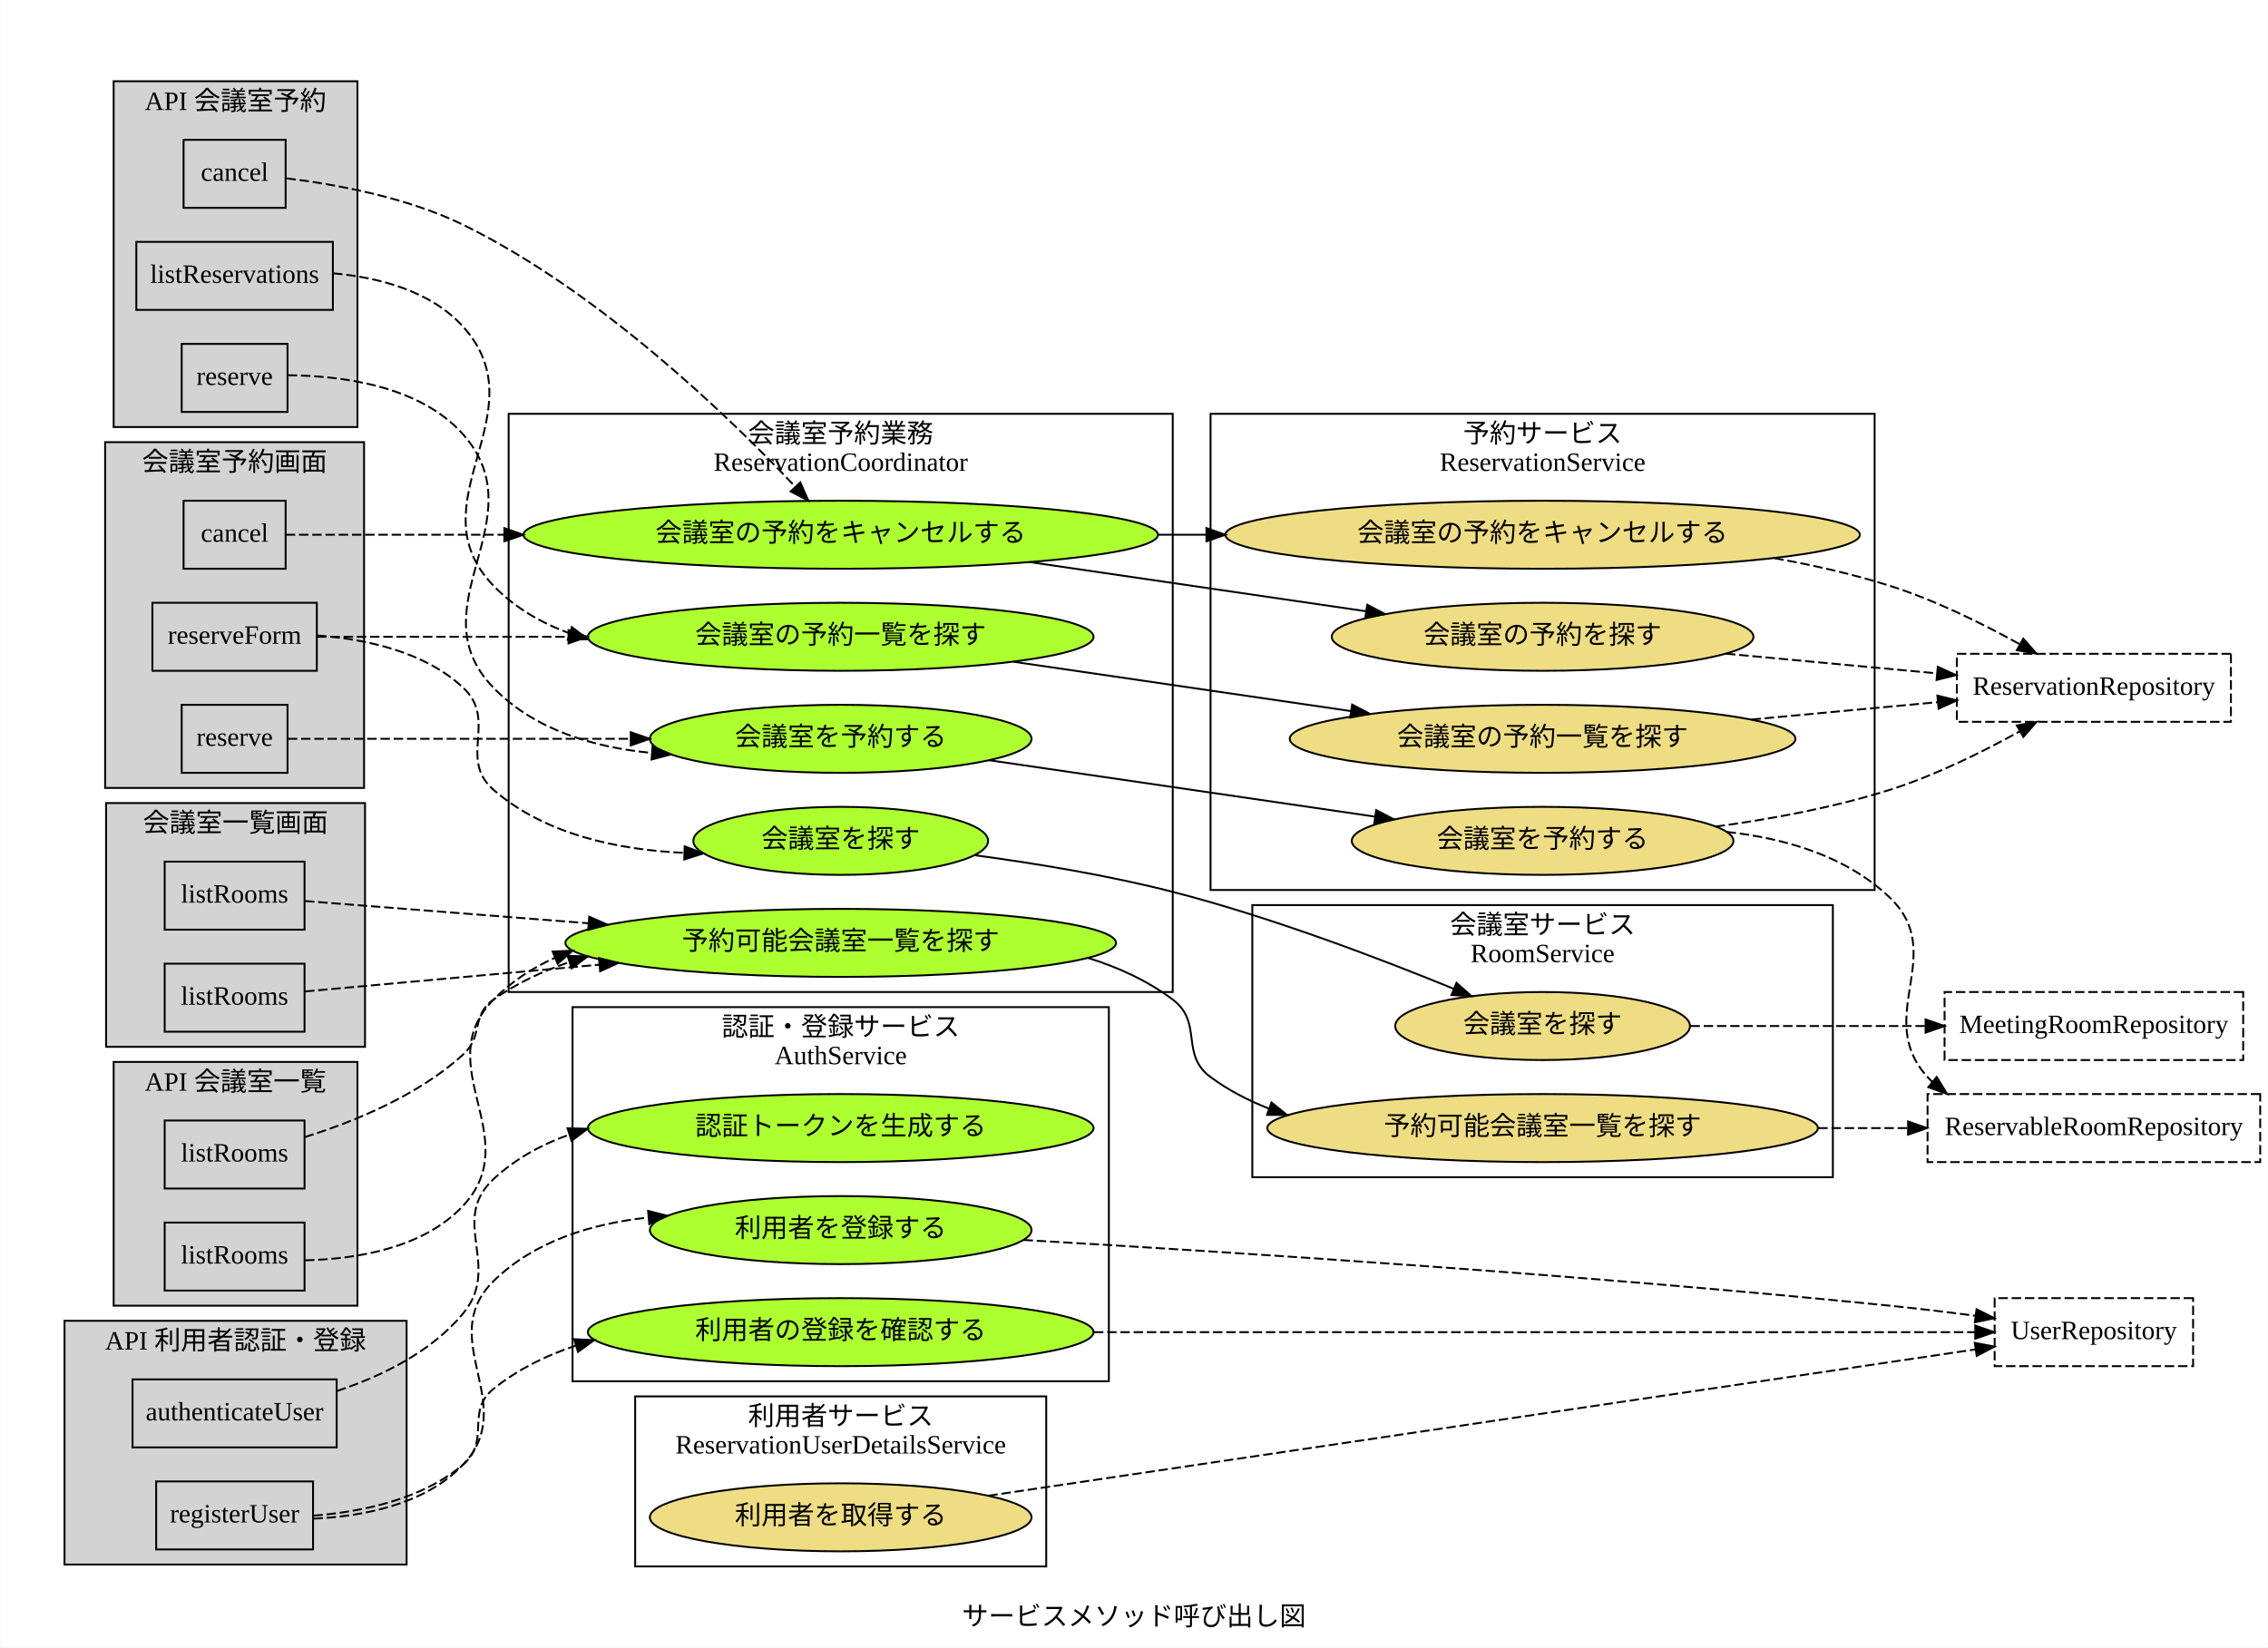
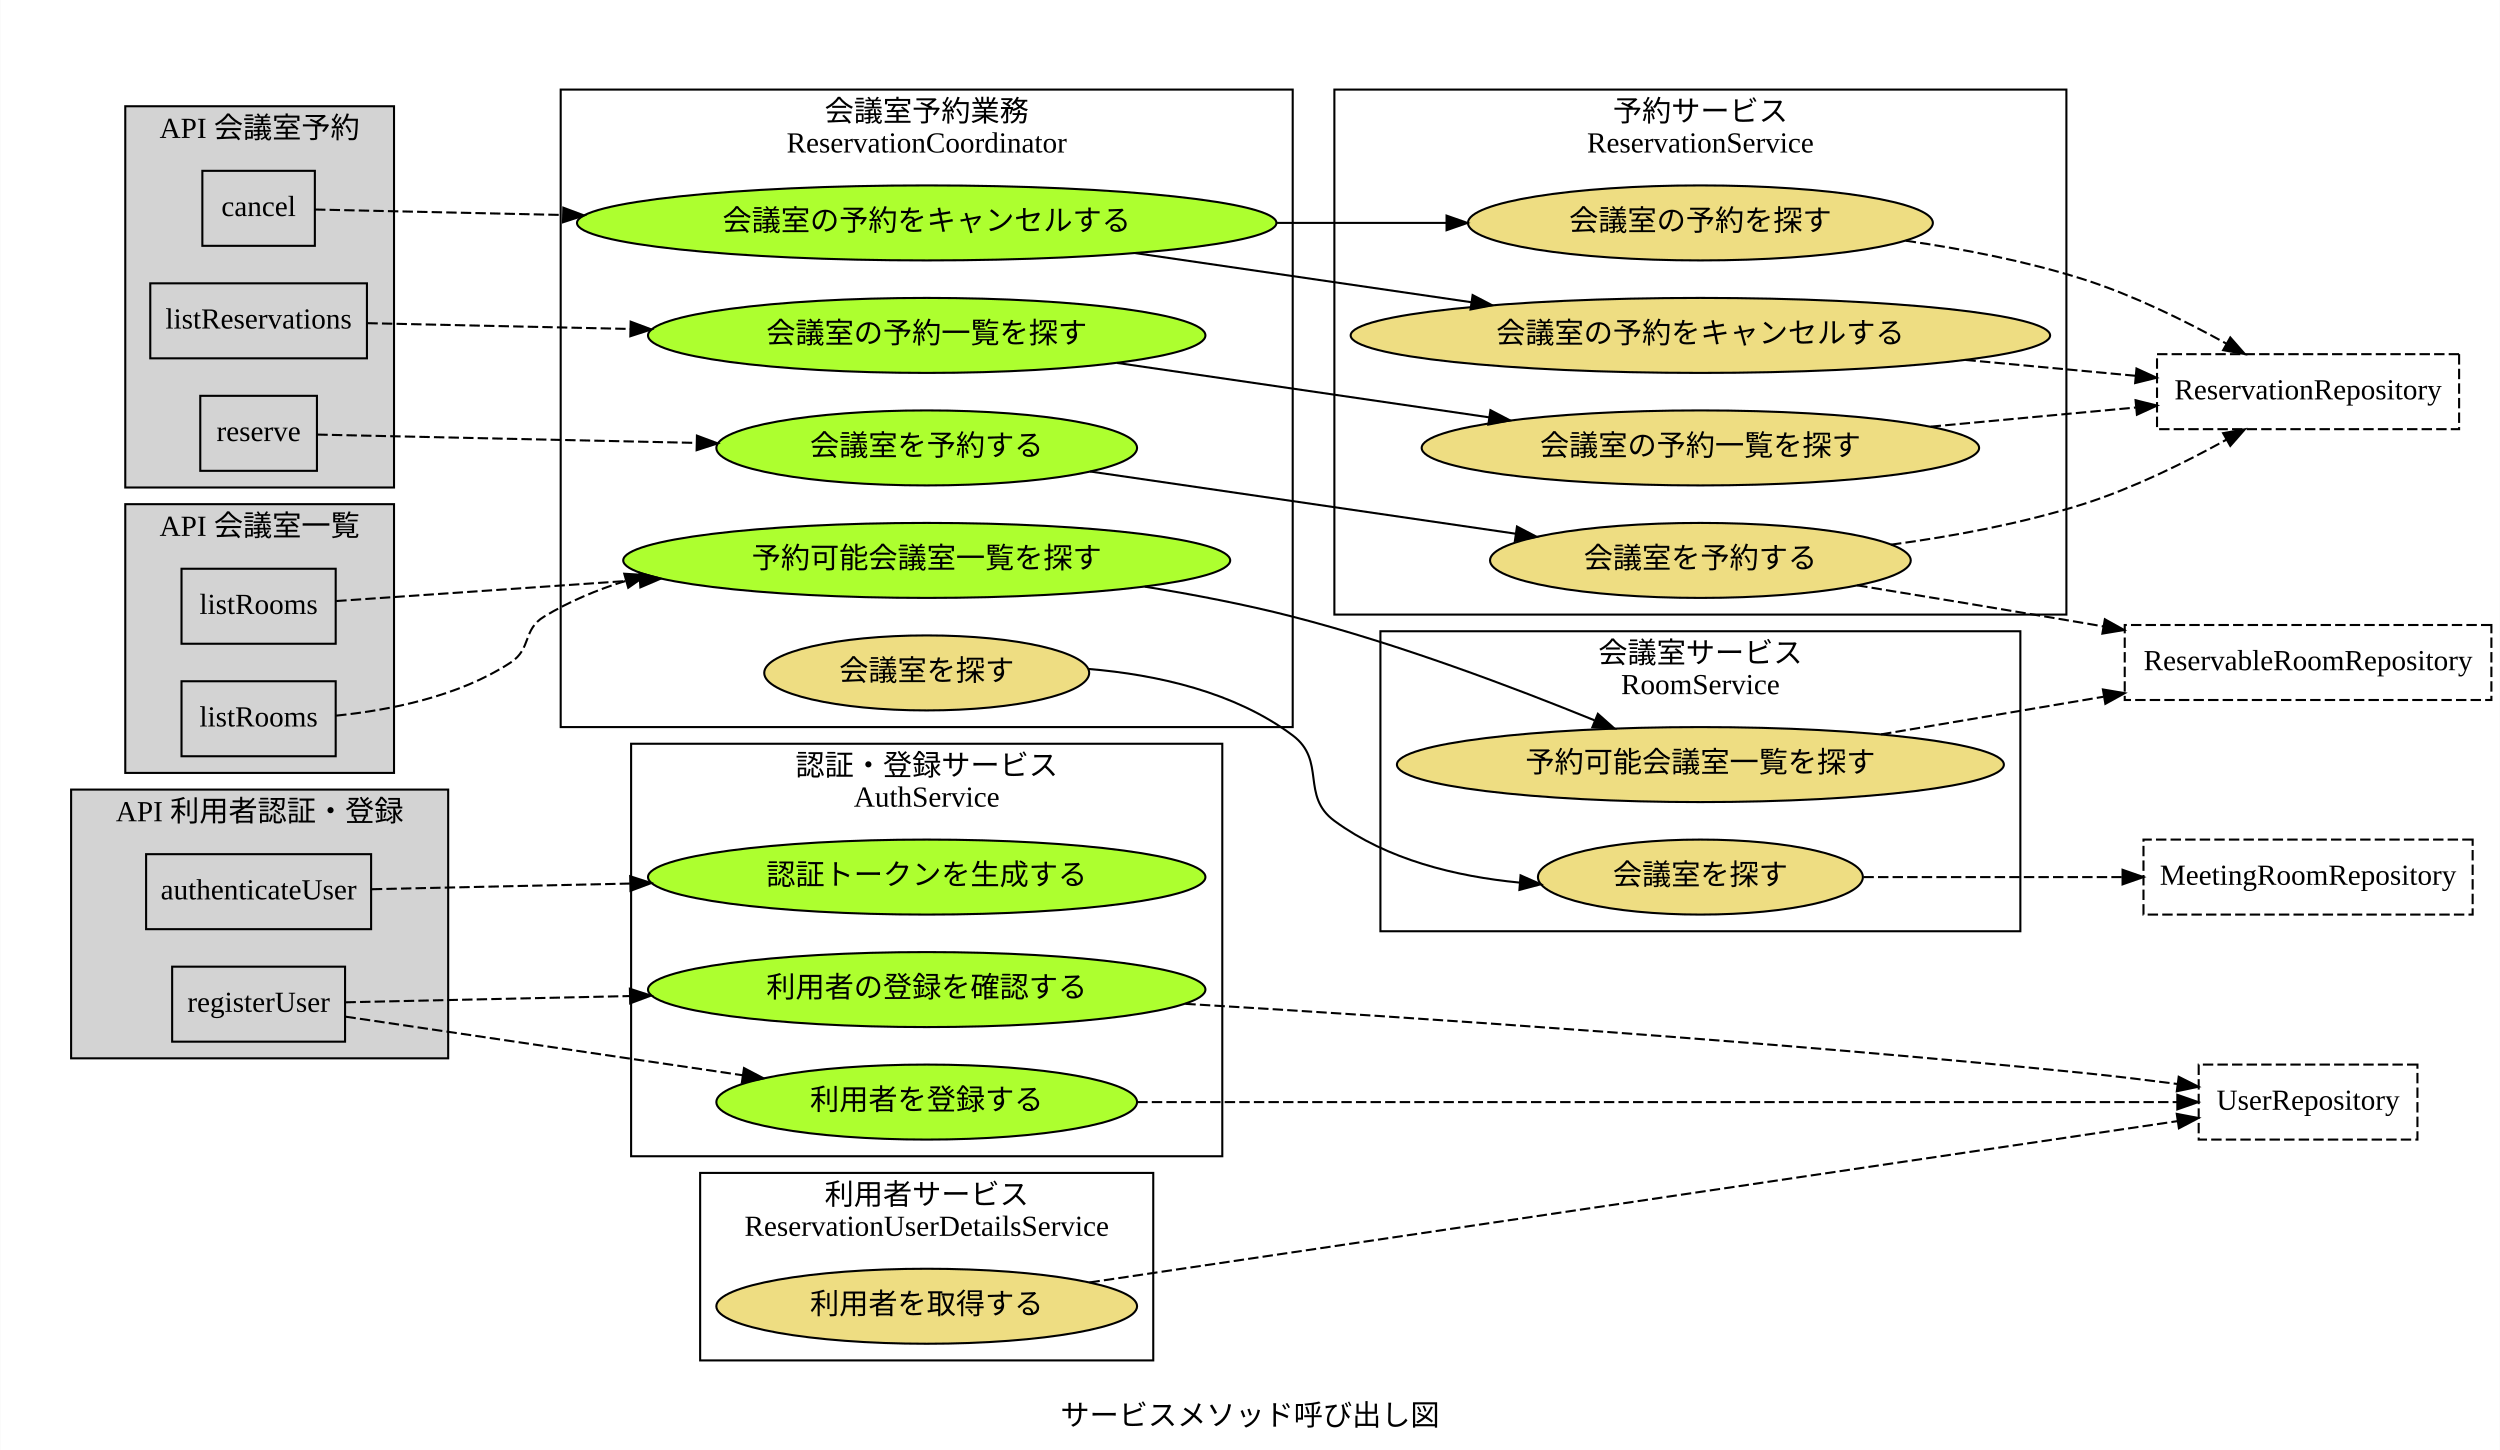
- <svg xmlns="http://www.w3.org/2000/svg" xmlns:xlink="http://www.w3.org/1999/xlink" width="1200px" height="872px" viewBox="0.00 0.00 1199.74 872.00">
-   <g id="graph0" class="graph" transform="scale(1.0 1.0) rotate(0) translate(4 868)">
-     <polygon fill="white" stroke="transparent" points="-4,4 -4,-868 1195.74,-868 1195.74,4 -4,4" />
+ <svg xmlns="http://www.w3.org/2000/svg" xmlns:xlink="http://www.w3.org/1999/xlink" width="1200px" height="696px" viewBox="0.00 0.00 1199.74 696.00">
+   <g id="graph0" class="graph" transform="scale(1.0 1.0) rotate(0) translate(4 692)">
+     <polygon fill="white" stroke="transparent" points="-4,4 -4,-692 1195.74,-692 1195.74,4 -4,4" />
    <text text-anchor="middle" x="595.87" y="-7.8" font-family="Times New Roman,serif" font-size="14.00">
            サービスメソッド呼び出し図
        </text>
    <g id="clust1" class="cluster">
            </g>
+     <g id="clust4" class="cluster">
+       <polygon fill="none" stroke="black" points="265,-343 265,-649 616.37,-649 616.37,-343 265,-343" />
+       <text text-anchor="middle" x="440.69" y="-633.8" font-family="Times New Roman,serif" font-size="14.00">
+                 会議室予約業務
+             </text>
+       <text text-anchor="middle" x="440.69" y="-618.8" font-family="Times New Roman,serif" font-size="14.00">
+                 ReservationCoordinator
+             </text>
+     </g>
    <g id="clust6" class="cluster">
      <polygon fill="none" stroke="black" points="331.94,-39 331.94,-129 549.43,-129 549.43,-39 331.94,-39" />
      <text text-anchor="middle" x="440.69" y="-113.8" font-family="Times New Roman,serif" font-size="14.00">
                利用者サービス
            </text>
      <text text-anchor="middle" x="440.69" y="-98.8" font-family="Times New Roman,serif" font-size="14.00">
                ReservationUserDetailsService
            </text>
    </g>
-     <g id="clust4" class="cluster">
-       <polygon fill="none" stroke="black" points="265,-343 265,-649 616.37,-649 616.37,-343 265,-343" />
-       <text text-anchor="middle" x="440.69" y="-633.8" font-family="Times New Roman,serif" font-size="14.00">
-                 会議室予約業務
-             </text>
-       <text text-anchor="middle" x="440.69" y="-618.8" font-family="Times New Roman,serif" font-size="14.00">
-                 ReservationCoordinator
-             </text>
-     </g>
    <g id="clust2" class="cluster">
      <polygon fill="none" stroke="black" points="298.8,-137 298.8,-335 582.57,-335 582.57,-137 298.8,-137" />
      <text text-anchor="middle" x="440.69" y="-319.8" font-family="Times New Roman,serif" font-size="14.00">
                認証・登録サービス
            </text>
      <text text-anchor="middle" x="440.69" y="-304.8" font-family="Times New Roman,serif" font-size="14.00">
                AuthService
            </text>
    </g>
    <g id="clust5" class="cluster">
      <polygon fill="none" stroke="black" points="658.47,-245 658.47,-389 965.64,-389 965.64,-245 658.47,-245" />
      <text text-anchor="middle" x="812.06" y="-373.8" font-family="Times New Roman,serif" font-size="14.00">
                会議室サービス
            </text>
      <text text-anchor="middle" x="812.06" y="-358.8" font-family="Times New Roman,serif" font-size="14.00">
                RoomService
            </text>
    </g>
    <g id="clust3" class="cluster">
      <polygon fill="none" stroke="black" points="636.37,-397 636.37,-649 987.74,-649 987.74,-397 636.37,-397" />
      <text text-anchor="middle" x="812.06" y="-633.8" font-family="Times New Roman,serif" font-size="14.00">
                予約サービス
            </text>
      <text text-anchor="middle" x="812.06" y="-618.8" font-family="Times New Roman,serif" font-size="14.00">
                ReservationService
            </text>
    </g>
    <g id="clust7" class="cluster">
            </g>
-     <g id="clust11" class="cluster">
-       <polygon fill="lightgrey" stroke="black" points="30,-40 30,-169 211,-169 211,-40 30,-40" />
-       <text text-anchor="middle" x="120.5" y="-153.8" font-family="Times New Roman,serif" font-size="14.00">API
+     <g id="clust10" class="cluster">
+       <polygon fill="lightgrey" stroke="black" points="30,-184 30,-313 211,-313 211,-184 30,-184" />
+       <text text-anchor="middle" x="120.5" y="-297.8" font-family="Times New Roman,serif" font-size="14.00">API
                利用者認証・登録
            </text>
    </g>
    <g id="clust9" class="cluster">
-       <polygon fill="lightgrey" stroke="black" points="56,-177 56,-306 185,-306 185,-177 56,-177" />
-       <text text-anchor="middle" x="120.5" y="-290.8" font-family="Times New Roman,serif" font-size="14.00">API
+       <polygon fill="lightgrey" stroke="black" points="56,-458 56,-641 185,-641 185,-458 56,-458" />
+       <text text-anchor="middle" x="120.5" y="-625.8" font-family="Times New Roman,serif" font-size="14.00">API
+                 会議室予約
+             </text>
+     </g>
+     <g id="clust8" class="cluster">
+       <polygon fill="lightgrey" stroke="black" points="56,-321 56,-450 185,-450 185,-321 56,-321" />
+       <text text-anchor="middle" x="120.5" y="-434.8" font-family="Times New Roman,serif" font-size="14.00">API
                会議室一覧
-             </text>
-     </g>
-     <g id="clust10" class="cluster">
-       <polygon fill="lightgrey" stroke="black" points="56,-642 56,-825 185,-825 185,-642 56,-642" />
-       <text text-anchor="middle" x="120.5" y="-809.8" font-family="Times New Roman,serif" font-size="14.00">API
-                 会議室予約
-             </text>
-     </g>
-     <g id="clust8" class="cluster">
-       <polygon fill="lightgrey" stroke="black" points="51.5,-451 51.5,-634 188.5,-634 188.5,-451 51.5,-451" />
-       <text text-anchor="middle" x="120" y="-618.8" font-family="Times New Roman,serif" font-size="14.00">
-                 会議室予約画面
-             </text>
-     </g>
-     <g id="clust12" class="cluster">
-       <polygon fill="lightgrey" stroke="black" points="52,-314 52,-443 189,-443 189,-314 52,-314" />
-       <text text-anchor="middle" x="120.5" y="-427.8" font-family="Times New Roman,serif" font-size="14.00">
-                 会議室一覧画面
            </text>
    </g>
    <g id="node1" class="node">
      <g id="a_node1">
        <a xlink:href="https://github.com/system-sekkei/library/tree/master/src/main/java/mrs/application/coordinator/reservation/ReservationCoordinator.java" xlink:title="ReservationCoordinator.cancelReservedMeetingRoom(ReservationId)">
          <ellipse fill="greenyellow" stroke="black" cx="440.69" cy="-585" rx="167.87" ry="18" />
          <text text-anchor="middle" x="440.69" y="-581.3" font-family="Times New Roman,serif" font-size="14.00">会議室の予約をキャンセルする
                    </text>
        </a>
      </g>
    </g>
    <g id="node2" class="node">
      <g id="a_node2">
        <a xlink:href="https://github.com/system-sekkei/library/tree/master/src/main/java/mrs/application/service/reservation/ReservationService.java" xlink:title="ReservationService.cancel(Reservation)">
-           <ellipse fill="#eedd82" stroke="black" cx="812.06" cy="-585" rx="167.87" ry="18" />
-           <text text-anchor="middle" x="812.06" y="-581.3" font-family="Times New Roman,serif" font-size="14.00">会議室の予約をキャンセルする
+           <ellipse fill="#eedd82" stroke="black" cx="812.06" cy="-531" rx="167.87" ry="18" />
+           <text text-anchor="middle" x="812.06" y="-527.3" font-family="Times New Roman,serif" font-size="14.00">会議室の予約をキャンセルする
                    </text>
        </a>
      </g>
    </g>
    <g id="edge1" class="edge">
-       <path fill="none" stroke="black" d="M608.54,-585C617.06,-585 625.63,-585 634.18,-585" />
-       <polygon fill="black" stroke="black" points="634.2,-588.5 644.2,-585 634.2,-581.5 634.2,-588.5" />
+       <path fill="none" stroke="black" d="M540.67,-570.53C590.45,-563.25 650.91,-554.41 702.03,-546.94" />
+       <polygon fill="black" stroke="black" points="702.73,-550.37 712.12,-545.46 701.72,-543.45 702.73,-550.37" />
    </g>
    <g id="node3" class="node">
      <g id="a_node3">
        <a xlink:href="https://github.com/system-sekkei/library/tree/master/src/main/java/mrs/application/service/reservation/ReservationService.java" xlink:title="ReservationService.findOne(ReservationId)">
-           <ellipse fill="#eedd82" stroke="black" cx="812.06" cy="-531" rx="111.58" ry="18" />
-           <text text-anchor="middle" x="812.06" y="-527.3" font-family="Times New Roman,serif" font-size="14.00">会議室の予約を探す
+           <ellipse fill="#eedd82" stroke="black" cx="812.06" cy="-585" rx="111.58" ry="18" />
+           <text text-anchor="middle" x="812.06" y="-581.3" font-family="Times New Roman,serif" font-size="14.00">会議室の予約を探す
                    </text>
        </a>
      </g>
    </g>
    <g id="edge2" class="edge">
-       <path fill="none" stroke="black" d="M540.67,-570.53C595.99,-562.44 664.5,-552.43 718.71,-544.5" />
-       <polygon fill="black" stroke="black" points="719.27,-547.96 728.66,-543.05 718.26,-541.03 719.27,-547.96" />
-     </g>
-     <g id="node30" class="node">
+       <path fill="none" stroke="black" d="M608.54,-585C635.97,-585 663.92,-585 689.96,-585" />
+       <polygon fill="black" stroke="black" points="690.22,-588.5 700.22,-585 690.22,-581.5 690.22,-588.5" />
+     </g>
+     <g id="node25" class="node">
      <polygon fill="none" stroke="black" stroke-dasharray="5,2" points="1176.24,-522 1031.24,-522 1031.24,-486 1176.24,-486 1176.24,-522" />
      <text text-anchor="middle" x="1103.74" y="-500.3" font-family="Times New Roman,serif" font-size="14.00">
                ReservationRepository
            </text>
    </g>
-     <g id="edge23" class="edge">
-       <path fill="none" stroke="black" stroke-dasharray="5,2" d="M934.68,-572.6C955.32,-568.92 976.33,-564.15 995.74,-558 1019.65,-550.42 1044.77,-538 1064.65,-526.99" />
+     <g id="edge17" class="edge">
+       <path fill="none" stroke="black" stroke-dasharray="5,2" d="M939.27,-519.24C966.88,-516.66 995.4,-514 1020.74,-511.64" />
+       <polygon fill="black" stroke="black" points="1021.39,-515.1 1031.02,-510.68 1020.74,-508.13 1021.39,-515.1" />
+     </g>
+     <g id="edge18" class="edge">
+       <path fill="none" stroke="black" stroke-dasharray="5,2" d="M910.6,-576.46C938.51,-572.45 968.69,-566.58 995.74,-558 1019.65,-550.42 1044.77,-538 1064.65,-526.99" />
      <polygon fill="black" stroke="black" points="1066.41,-530.02 1073.4,-522.05 1062.97,-523.92 1066.41,-530.02" />
-     </g>
-     <g id="edge24" class="edge">
-       <path fill="none" stroke="black" stroke-dasharray="5,2" d="M909.11,-522.05C945.24,-518.68 985.95,-514.89 1020.69,-511.65" />
-       <polygon fill="black" stroke="black" points="1021.16,-515.12 1030.79,-510.71 1020.51,-508.15 1021.16,-515.12" />
    </g>
    <g id="node4" class="node">
      <g id="a_node4">
        <a xlink:href="https://github.com/system-sekkei/library/tree/master/src/main/java/mrs/application/coordinator/reservation/ReservationCoordinator.java" xlink:title="ReservationCoordinator.searchReservations(ReservableRoomId)">
          <ellipse fill="greenyellow" stroke="black" cx="440.69" cy="-531" rx="133.78" ry="18" />
          <text text-anchor="middle" x="440.69" y="-527.3" font-family="Times New Roman,serif" font-size="14.00">会議室の予約一覧を探す
                    </text>
        </a>
      </g>
    </g>
    <g id="node5" class="node">
      <g id="a_node5">
        <a xlink:href="https://github.com/system-sekkei/library/tree/master/src/main/java/mrs/application/service/reservation/ReservationService.java" xlink:title="ReservationService.findReservations(ReservableRoomId)">
          <ellipse fill="#eedd82" stroke="black" cx="812.06" cy="-477" rx="133.78" ry="18" />
          <text text-anchor="middle" x="812.06" y="-473.3" font-family="Times New Roman,serif" font-size="14.00">会議室の予約一覧を探す
                    </text>
        </a>
      </g>
    </g>
    <g id="edge3" class="edge">
      <path fill="none" stroke="black" d="M532.04,-517.79C586.14,-509.88 655,-499.81 710.77,-491.66" />
      <polygon fill="black" stroke="black" points="711.28,-495.12 720.67,-490.21 710.27,-488.2 711.28,-495.12" />
    </g>
-     <g id="edge25" class="edge">
+     <g id="edge19" class="edge">
      <path fill="none" stroke="black" stroke-dasharray="5,2" d="M922.57,-487.21C955.25,-490.25 990.48,-493.54 1021.05,-496.39" />
      <polygon fill="black" stroke="black" points="1020.94,-499.89 1031.22,-497.33 1021.59,-492.92 1020.94,-499.89" />
    </g>
    <g id="node6" class="node">
      <g id="a_node6">
        <a xlink:href="https://github.com/system-sekkei/library/tree/master/src/main/java/mrs/application/coordinator/reservation/ReservationCoordinator.java" xlink:title="ReservationCoordinator.reserveMeetingRoom(ReservedTime, ReservableRoom, ReservationUserDetails)">
          <ellipse fill="greenyellow" stroke="black" cx="440.69" cy="-477" rx="100.98" ry="18" />
          <text text-anchor="middle" x="440.69" y="-473.3" font-family="Times New Roman,serif" font-size="14.00">会議室を予約する
                    </text>
        </a>
      </g>
    </g>
    <g id="node7" class="node">
      <g id="a_node7">
        <a xlink:href="https://github.com/system-sekkei/library/tree/master/src/main/java/mrs/application/service/reservation/ReservationService.java" xlink:title="ReservationService.reserve(Reservation)">
          <ellipse fill="#eedd82" stroke="black" cx="812.06" cy="-423" rx="100.98" ry="18" />
          <text text-anchor="middle" x="812.06" y="-419.3" font-family="Times New Roman,serif" font-size="14.00">会議室を予約する
                    </text>
        </a>
      </g>
    </g>
    <g id="edge4" class="edge">
      <path fill="none" stroke="black" d="M519.12,-465.68C578.73,-456.96 661.17,-444.91 723.24,-435.84" />
      <polygon fill="black" stroke="black" points="724.02,-439.26 733.41,-434.35 723.01,-432.34 724.02,-439.26" />
    </g>
-     <g id="edge27" class="edge">
+     <g id="edge21" class="edge">
      <path fill="none" stroke="black" stroke-dasharray="5,2" d="M903.56,-430.56C933.38,-434.57 966.4,-440.7 995.74,-450 1019.65,-457.58 1044.77,-470 1064.65,-481.01" />
      <polygon fill="black" stroke="black" points="1062.97,-484.08 1073.4,-485.95 1066.41,-477.98 1062.97,-484.08" />
    </g>
-     <g id="node31" class="node">
-       <polygon fill="none" stroke="black" stroke-dasharray="5,2" points="1191.74,-289 1015.74,-289 1015.74,-253 1191.74,-253 1191.74,-289" />
-       <text text-anchor="middle" x="1103.74" y="-267.3" font-family="Times New Roman,serif" font-size="14.00">
+     <g id="node26" class="node">
+       <polygon fill="none" stroke="black" stroke-dasharray="5,2" points="1191.74,-392 1015.74,-392 1015.74,-356 1191.74,-356 1191.74,-392" />
+       <text text-anchor="middle" x="1103.74" y="-370.3" font-family="Times New Roman,serif" font-size="14.00">
                ReservableRoomRepository
            </text>
    </g>
-     <g id="edge26" class="edge">
-       <path fill="none" stroke="black" stroke-dasharray="5,2" d="M909.43,-427.75C940.54,-424.36 972.86,-414.88 995.74,-393 1026.93,-363.18 986.69,-329.9 1015.74,-298 1016.51,-297.15 1017.31,-296.33 1018.13,-295.54" />
-       <polygon fill="black" stroke="black" points="1020.57,-298.06 1026.12,-289.04 1016.15,-292.63 1020.57,-298.06" />
+     <g id="edge20" class="edge">
+       <path fill="none" stroke="black" stroke-dasharray="5,2" d="M887.31,-411.03C920.5,-405.62 960.1,-399.09 995.74,-393 998.95,-392.45 1002.21,-391.89 1005.5,-391.32" />
+       <polygon fill="black" stroke="black" points="1006.2,-394.75 1015.46,-389.6 1005.01,-387.86 1006.2,-394.75" />
    </g>
    <g id="node8" class="node">
      <g id="a_node8">
        <a xlink:href="https://github.com/system-sekkei/library/tree/master/src/main/java/mrs/application/coordinator/reservation/ReservationCoordinator.java" xlink:title="ReservationCoordinator.searchMeetingRoom(RoomId)">
-           <ellipse fill="greenyellow" stroke="black" cx="440.69" cy="-423" rx="77.99" ry="18" />
-           <text text-anchor="middle" x="440.69" y="-419.3" font-family="Times New Roman,serif" font-size="14.00">会議室を探す
+           <ellipse fill="#eedd82" stroke="black" cx="440.69" cy="-369" rx="77.99" ry="18" />
+           <text text-anchor="middle" x="440.69" y="-365.3" font-family="Times New Roman,serif" font-size="14.00">会議室を探す
                    </text>
        </a>
      </g>
    </g>
    <g id="node9" class="node">
      <g id="a_node9">
        <a xlink:href="https://github.com/system-sekkei/library/tree/master/src/main/java/mrs/application/service/room/RoomService.java" xlink:title="RoomService.findMeetingRoom(RoomId)">
-           <ellipse fill="#eedd82" stroke="black" cx="812.06" cy="-325" rx="77.99" ry="18" />
-           <text text-anchor="middle" x="812.06" y="-321.3" font-family="Times New Roman,serif" font-size="14.00">会議室を探す
+           <ellipse fill="#eedd82" stroke="black" cx="812.06" cy="-271" rx="77.99" ry="18" />
+           <text text-anchor="middle" x="812.06" y="-267.3" font-family="Times New Roman,serif" font-size="14.00">会議室を探す
                    </text>
        </a>
      </g>
    </g>
    <g id="edge5" class="edge">
-       <path fill="none" stroke="black" d="M511.6,-415.39C543.8,-411.07 582.34,-404.75 616.37,-396 668.41,-382.63 725.99,-360.69 764.93,-344.74" />
-       <polygon fill="black" stroke="black" points="766.51,-347.87 774.42,-340.82 763.84,-341.4 766.51,-347.87" />
-     </g>
-     <g id="node29" class="node">
-       <polygon fill="none" stroke="black" stroke-dasharray="5,2" points="1182.74,-343 1024.74,-343 1024.74,-307 1182.74,-307 1182.74,-343" />
-       <text text-anchor="middle" x="1103.74" y="-321.3" font-family="Times New Roman,serif" font-size="14.00">
+       <path fill="none" stroke="black" d="M518.27,-370.91C551.26,-368.15 588.55,-359.86 616.37,-339 632.59,-326.83 620.05,-310.03 636.37,-298 661.67,-279.35 694.69,-271.3 725.2,-268.36" />
+       <polygon fill="black" stroke="black" points="725.74,-271.83 735.43,-267.55 725.19,-264.85 725.74,-271.83" />
+     </g>
+     <g id="node24" class="node">
+       <polygon fill="none" stroke="black" stroke-dasharray="5,2" points="1182.74,-289 1024.74,-289 1024.74,-253 1182.74,-253 1182.74,-289" />
+       <text text-anchor="middle" x="1103.74" y="-267.3" font-family="Times New Roman,serif" font-size="14.00">
                MeetingRoomRepository
            </text>
    </g>
-     <g id="edge28" class="edge">
-       <path fill="none" stroke="black" stroke-dasharray="5,2" d="M890.31,-325C928.54,-325 974.88,-325 1014.51,-325" />
-       <polygon fill="black" stroke="black" points="1014.7,-328.5 1024.7,-325 1014.7,-321.5 1014.7,-328.5" />
+     <g id="edge22" class="edge">
+       <path fill="none" stroke="black" stroke-dasharray="5,2" d="M890.31,-271C928.54,-271 974.88,-271 1014.51,-271" />
+       <polygon fill="black" stroke="black" points="1014.7,-274.5 1024.7,-271 1014.7,-267.5 1014.7,-274.5" />
    </g>
    <g id="node10" class="node">
      <g id="a_node10">
        <a xlink:href="https://github.com/system-sekkei/library/tree/master/src/main/java/mrs/application/coordinator/reservation/ReservationCoordinator.java" xlink:title="ReservationCoordinator.searchReservableRooms(ReservedDate)">
-           <ellipse fill="greenyellow" stroke="black" cx="440.69" cy="-369" rx="145.67" ry="18" />
-           <text text-anchor="middle" x="440.69" y="-365.3" font-family="Times New Roman,serif" font-size="14.00">予約可能会議室一覧を探す
+           <ellipse fill="greenyellow" stroke="black" cx="440.69" cy="-423" rx="145.67" ry="18" />
+           <text text-anchor="middle" x="440.69" y="-419.3" font-family="Times New Roman,serif" font-size="14.00">予約可能会議室一覧を探す
                    </text>
        </a>
      </g>
    </g>
    <g id="node11" class="node">
      <g id="a_node11">
        <a xlink:href="https://github.com/system-sekkei/library/tree/master/src/main/java/mrs/application/service/room/RoomService.java" xlink:title="RoomService.findReservableRooms(ReservedDate)">
-           <ellipse fill="#eedd82" stroke="black" cx="812.06" cy="-271" rx="145.67" ry="18" />
-           <text text-anchor="middle" x="812.06" y="-267.3" font-family="Times New Roman,serif" font-size="14.00">予約可能会議室一覧を探す
+           <ellipse fill="#eedd82" stroke="black" cx="812.06" cy="-325" rx="145.67" ry="18" />
+           <text text-anchor="middle" x="812.06" y="-321.3" font-family="Times New Roman,serif" font-size="14.00">予約可能会議室一覧を探す
                    </text>
        </a>
      </g>
    </g>
    <g id="edge6" class="edge">
-       <path fill="none" stroke="black" d="M571.5,-361.06C587.62,-356.07 603.08,-348.97 616.37,-339 632.59,-326.83 620.05,-310.03 636.37,-298 645.73,-291.1 656.15,-285.65 667.11,-281.38" />
-       <polygon fill="black" stroke="black" points="668.61,-284.56 676.86,-277.91 666.27,-277.96 668.61,-284.56" />
-     </g>
-     <g id="edge29" class="edge">
-       <path fill="none" stroke="black" stroke-dasharray="5,2" d="M957.9,-271C973.87,-271 989.85,-271 1005.04,-271" />
-       <polygon fill="black" stroke="black" points="1005.43,-274.5 1015.43,-271 1005.43,-267.5 1005.43,-274.5" />
+       <path fill="none" stroke="black" d="M545.36,-410.41C568.89,-406.6 593.63,-401.84 616.37,-396 666.8,-383.04 722.44,-362.04 761.27,-346.23" />
+       <polygon fill="black" stroke="black" points="762.85,-349.37 770.77,-342.33 760.19,-342.89 762.85,-349.37" />
+     </g>
+     <g id="edge23" class="edge">
+       <path fill="none" stroke="black" stroke-dasharray="5,2" d="M898.79,-339.5C932.35,-345.18 971.02,-351.72 1005.6,-357.57" />
+       <polygon fill="black" stroke="black" points="1005.27,-361.06 1015.72,-359.28 1006.44,-354.16 1005.27,-361.06" />
    </g>
    <g id="node12" class="node">
      <g id="a_node12">
        <a xlink:href="https://github.com/system-sekkei/library/tree/master/src/main/java/mrs/application/service/auth/AuthService.java" xlink:title="AuthService.createJwtResponse(Authentication)">
          <ellipse fill="greenyellow" stroke="black" cx="440.69" cy="-271" rx="133.78" ry="18" />
          <text text-anchor="middle" x="440.69" y="-267.3" font-family="Times New Roman,serif" font-size="14.00">認証トークンを生成する
                    </text>
        </a>
      </g>
    </g>
    <g id="node13" class="node">
      <g id="a_node13">
        <a xlink:href="https://github.com/system-sekkei/library/tree/master/src/main/java/mrs/application/service/auth/AuthService.java" xlink:title="AuthService.createUser(UserId, Password, Name, String)">
-           <ellipse fill="greenyellow" stroke="black" cx="440.69" cy="-217" rx="100.98" ry="18" />
-           <text text-anchor="middle" x="440.69" y="-213.3" font-family="Times New Roman,serif" font-size="14.00">利用者を登録する
-                     </text>
-         </a>
-       </g>
-     </g>
-     <g id="node28" class="node">
+           <ellipse fill="greenyellow" stroke="black" cx="440.69" cy="-163" rx="100.98" ry="18" />
+           <text text-anchor="middle" x="440.69" y="-159.3" font-family="Times New Roman,serif" font-size="14.00">利用者を登録する
+                     </text>
+         </a>
+       </g>
+     </g>
+     <g id="node23" class="node">
      <polygon fill="none" stroke="black" stroke-dasharray="5,2" points="1156.24,-181 1051.24,-181 1051.24,-145 1156.24,-145 1156.24,-181" />
      <text text-anchor="middle" x="1103.74" y="-159.3" font-family="Times New Roman,serif" font-size="14.00">
                UserRepository
            </text>
    </g>
-     <g id="edge21" class="edge">
-       <path fill="none" stroke="black" stroke-dasharray="5,2" d="M537.42,-211.78C647.99,-205.36 835.27,-193.28 995.74,-177 1010.43,-175.51 1026.22,-173.61 1041.03,-171.69" />
-       <polygon fill="black" stroke="black" points="1041.65,-175.14 1051.11,-170.37 1040.74,-168.2 1041.65,-175.14" />
+     <g id="edge15" class="edge">
+       <path fill="none" stroke="black" stroke-dasharray="5,2" d="M541.73,-163C680.3,-163 926.49,-163 1040.99,-163" />
+       <polygon fill="black" stroke="black" points="1040.99,-166.5 1050.99,-163 1040.99,-159.5 1040.99,-166.5" />
    </g>
    <g id="node14" class="node">
      <g id="a_node14">
        <a xlink:href="https://github.com/system-sekkei/library/tree/master/src/main/java/mrs/application/service/auth/AuthService.java" xlink:title="AuthService.findUserById(String)">
-           <ellipse fill="greenyellow" stroke="black" cx="440.69" cy="-163" rx="133.78" ry="18" />
-           <text text-anchor="middle" x="440.69" y="-159.3" font-family="Times New Roman,serif" font-size="14.00">利用者の登録を確認する
-                     </text>
-         </a>
-       </g>
-     </g>
-     <g id="edge22" class="edge">
-       <path fill="none" stroke="black" stroke-dasharray="5,2" d="M574.66,-163C716.42,-163 934.75,-163 1040.75,-163" />
-       <polygon fill="black" stroke="black" points="1040.96,-166.5 1050.96,-163 1040.96,-159.5 1040.96,-166.5" />
+           <ellipse fill="greenyellow" stroke="black" cx="440.69" cy="-217" rx="133.78" ry="18" />
+           <text text-anchor="middle" x="440.69" y="-213.3" font-family="Times New Roman,serif" font-size="14.00">利用者の登録を確認する
+                     </text>
+         </a>
+       </g>
+     </g>
+     <g id="edge16" class="edge">
+       <path fill="none" stroke="black" stroke-dasharray="5,2" d="M564.82,-210.16C677.22,-203.44 847.86,-192 995.74,-177 1010.43,-175.51 1026.22,-173.61 1041.03,-171.69" />
+       <polygon fill="black" stroke="black" points="1041.65,-175.14 1051.11,-170.37 1040.74,-168.2 1041.65,-175.14" />
    </g>
    <g id="node15" class="node">
      <g id="a_node15">
        <a xlink:href="https://github.com/system-sekkei/library/tree/master/src/main/java/mrs/application/service/user/ReservationUserDetailsService.java" xlink:title="ReservationUserDetailsService.loadUserByUsername(String)">
          <ellipse fill="#eedd82" stroke="black" cx="440.69" cy="-65" rx="100.98" ry="18" />
          <text text-anchor="middle" x="440.69" y="-61.3" font-family="Times New Roman,serif" font-size="14.00">利用者を取得する
                    </text>
        </a>
      </g>
    </g>
-     <g id="edge30" class="edge">
+     <g id="edge24" class="edge">
      <path fill="none" stroke="black" stroke-dasharray="5,2" d="M518.81,-76.43C651.35,-96.08 919.75,-135.87 1040.92,-153.83" />
      <polygon fill="black" stroke="black" points="1040.72,-157.34 1051.13,-155.35 1041.75,-150.42 1040.72,-157.34" />
    </g>
    <g id="node16" class="node">
-       <polygon fill="lightgray" stroke="black" points="163.5,-549 76.5,-549 76.5,-513 163.5,-513 163.5,-549" />
-       <text text-anchor="middle" x="120" y="-527.3" font-family="Times New Roman,serif" font-size="14.00">
-                 reserveForm
-             </text>
-     </g>
-     <g id="edge17" class="edge">
-       <path fill="none" stroke="black" stroke-dasharray="5,2" d="M163.65,-531C197.93,-531 248.16,-531 296.41,-531" />
-       <polygon fill="black" stroke="black" points="296.67,-534.5 306.67,-531 296.67,-527.5 296.67,-534.5" />
+       <polygon fill="lightgray" stroke="black" points="157,-365 83,-365 83,-329 157,-329 157,-365" />
+       <text text-anchor="middle" x="120" y="-343.3" font-family="Times New Roman,serif" font-size="14.00">
+                 listRooms
+             </text>
+     </g>
+     <g id="edge10" class="edge">
+       <path fill="none" stroke="black" stroke-dasharray="5,2" d="M157.2,-348.49C182.47,-351.04 216.02,-357.57 241,-374 251.1,-380.64 246.66,-389.74 257,-396 269.14,-403.35 282.55,-408.97 296.43,-413.23" />
+       <polygon fill="black" stroke="black" points="295.52,-416.61 306.1,-415.97 297.43,-409.88 295.52,-416.61" />
+     </g>
+     <g id="node17" class="node">
+       <polygon fill="lightgray" stroke="black" points="157,-419 83,-419 83,-383 157,-383 157,-419" />
+       <text text-anchor="middle" x="120" y="-397.3" font-family="Times New Roman,serif" font-size="14.00">
+                 listRooms
+             </text>
+     </g>
+     <g id="edge9" class="edge">
+       <path fill="none" stroke="black" stroke-dasharray="5,2" d="M157.25,-403.5C192.88,-405.96 249.51,-409.87 302.74,-413.55" />
+       <polygon fill="black" stroke="black" points="302.77,-417.06 312.99,-414.25 303.25,-410.07 302.77,-417.06" />
+     </g>
+     <g id="node18" class="node">
+       <polygon fill="lightgray" stroke="black" points="148,-502 92,-502 92,-466 148,-466 148,-502" />
+       <text text-anchor="middle" x="120" y="-480.3" font-family="Times New Roman,serif" font-size="14.00">
+                 reserve
+             </text>
+     </g>
+     <g id="edge8" class="edge">
+       <path fill="none" stroke="black" stroke-dasharray="5,2" d="M148.17,-483.4C188.18,-482.52 265.2,-480.83 330.03,-479.41" />
+       <polygon fill="black" stroke="black" points="330.4,-482.9 340.33,-479.18 330.25,-475.9 330.4,-482.9" />
+     </g>
+     <g id="node19" class="node">
+       <polygon fill="lightgray" stroke="black" points="172,-556 68,-556 68,-520 172,-520 172,-556" />
+       <text text-anchor="middle" x="120" y="-534.3" font-family="Times New Roman,serif" font-size="14.00">
+                 listReservations
+             </text>
    </g>
    <g id="edge11" class="edge">
-       <path fill="none" stroke="black" stroke-dasharray="5,2" d="M163.7,-531.69C189.15,-529.83 220.41,-523.26 241,-504 259.28,-486.9 238.09,-466.41 257,-450 284.33,-426.28 323.07,-418.23 357.84,-416.64" />
-       <polygon fill="black" stroke="black" points="358.12,-420.13 368.01,-416.35 357.91,-413.14 358.12,-420.13" />
-     </g>
-     <g id="node17" class="node">
-       <polygon fill="lightgray" stroke="black" points="147,-603 93,-603 93,-567 147,-567 147,-603" />
-       <text text-anchor="middle" x="120" y="-581.3" font-family="Times New Roman,serif" font-size="14.00">cancel
-             </text>
-     </g>
-     <g id="edge8" class="edge">
-       <path fill="none" stroke="black" stroke-dasharray="5,2" d="M147.08,-585C173.6,-585 217.17,-585 262.68,-585" />
-       <polygon fill="black" stroke="black" points="262.72,-588.5 272.72,-585 262.72,-581.5 262.72,-588.5" />
-     </g>
-     <g id="node18" class="node">
-       <polygon fill="lightgray" stroke="black" points="148,-495 92,-495 92,-459 148,-459 148,-495" />
-       <text text-anchor="middle" x="120" y="-473.3" font-family="Times New Roman,serif" font-size="14.00">
-                 reserve
-             </text>
-     </g>
-     <g id="edge10" class="edge">
-       <path fill="none" stroke="black" stroke-dasharray="5,2" d="M148.17,-477C188.03,-477 264.65,-477 329.34,-477" />
-       <polygon fill="black" stroke="black" points="329.61,-480.5 339.61,-477 329.61,-473.5 329.61,-480.5" />
-     </g>
-     <g id="node19" class="node">
-       <polygon fill="lightgray" stroke="black" points="157,-275 83,-275 83,-239 157,-239 157,-275" />
-       <text text-anchor="middle" x="120" y="-253.3" font-family="Times New Roman,serif" font-size="14.00">
-                 listRooms
+       <path fill="none" stroke="black" stroke-dasharray="5,2" d="M172.2,-536.88C206.47,-536.12 253.38,-535.09 298.34,-534.1" />
+       <polygon fill="black" stroke="black" points="298.59,-537.6 308.51,-533.88 298.43,-530.6 298.59,-537.6" />
+     </g>
+     <g id="node20" class="node">
+       <polygon fill="lightgray" stroke="black" points="147,-610 93,-610 93,-574 147,-574 147,-610" />
+       <text text-anchor="middle" x="120" y="-588.3" font-family="Times New Roman,serif" font-size="14.00">cancel
+             </text>
+     </g>
+     <g id="edge7" class="edge">
+       <path fill="none" stroke="black" stroke-dasharray="5,2" d="M147.08,-591.43C174.28,-590.83 219.41,-589.84 266.19,-588.81" />
+       <polygon fill="black" stroke="black" points="266.26,-592.31 276.19,-588.59 266.11,-585.31 266.26,-592.31" />
+     </g>
+     <g id="node21" class="node">
+       <polygon fill="lightgray" stroke="black" points="161.5,-228 78.5,-228 78.5,-192 161.5,-192 161.5,-228" />
+       <text text-anchor="middle" x="120" y="-206.3" font-family="Times New Roman,serif" font-size="14.00">
+                 registerUser
            </text>
    </g>
    <g id="edge13" class="edge">
-       <path fill="none" stroke="black" stroke-dasharray="5,2" d="M157,-266.18C182.83,-274.24 217.15,-288.16 241,-310 251.86,-319.94 244.97,-330.51 257,-339 269.05,-347.51 282.66,-353.93 296.87,-358.74" />
-       <polygon fill="black" stroke="black" points="296.21,-362.2 306.8,-361.82 298.28,-355.51 296.21,-362.2" />
-     </g>
-     <g id="node20" class="node">
-       <polygon fill="lightgray" stroke="black" points="157,-221 83,-221 83,-185 157,-185 157,-221" />
-       <text text-anchor="middle" x="120" y="-199.3" font-family="Times New Roman,serif" font-size="14.00">
-                 listRooms
+       <path fill="none" stroke="black" stroke-dasharray="5,2" d="M161.69,-204C209.45,-196.96 290.03,-185.07 352.18,-175.91" />
+       <polygon fill="black" stroke="black" points="352.99,-179.32 362.38,-174.4 351.97,-172.4 352.99,-179.32" />
+     </g>
+     <g id="edge14" class="edge">
+       <path fill="none" stroke="black" stroke-dasharray="5,2" d="M161.69,-210.89C196.38,-211.66 248.39,-212.8 298.07,-213.89" />
+       <polygon fill="black" stroke="black" points="298.22,-217.39 308.29,-214.11 298.37,-210.4 298.22,-217.39" />
+     </g>
+     <g id="node22" class="node">
+       <polygon fill="lightgray" stroke="black" points="174,-282 66,-282 66,-246 174,-246 174,-282" />
+       <text text-anchor="middle" x="120" y="-260.3" font-family="Times New Roman,serif" font-size="14.00">
+                 authenticateUser
            </text>
    </g>
    <g id="edge12" class="edge">
-       <path fill="none" stroke="black" stroke-dasharray="5,2" d="M157.24,-201.02C184.25,-201.65 219.95,-207.29 241,-230 274.29,-265.91 222.67,-304.08 257,-339 266.34,-348.5 277.44,-355.71 289.49,-361.12" />
-       <polygon fill="black" stroke="black" points="288.29,-364.41 298.87,-364.92 290.91,-357.92 288.29,-364.41" />
-     </g>
-     <g id="node21" class="node">
-       <polygon fill="lightgray" stroke="black" points="147,-794 93,-794 93,-758 147,-758 147,-794" />
-       <text text-anchor="middle" x="120" y="-772.3" font-family="Times New Roman,serif" font-size="14.00">cancel
-             </text>
-     </g>
-     <g id="edge7" class="edge">
-       <path fill="none" stroke="black" stroke-dasharray="5,2" d="M147.45,-773.63C172.58,-770.57 210.89,-763.75 241,-749 313.06,-713.68 381.71,-647.31 416.33,-610.76" />
-       <polygon fill="black" stroke="black" points="419.31,-612.7 423.59,-603.01 414.2,-607.92 419.31,-612.7" />
-     </g>
-     <g id="node22" class="node">
-       <polygon fill="lightgray" stroke="black" points="148,-686 92,-686 92,-650 148,-650 148,-686" />
-       <text text-anchor="middle" x="120" y="-664.3" font-family="Times New Roman,serif" font-size="14.00">
-                 reserve
-             </text>
-     </g>
-     <g id="edge9" class="edge">
-       <path fill="none" stroke="black" stroke-dasharray="5,2" d="M148.1,-669.4C175.8,-669.21 217.93,-664.18 241,-638 280.65,-593 215.18,-547 257,-504 278.59,-481.8 309.89,-472.51 340.5,-469.55" />
-       <polygon fill="black" stroke="black" points="341.13,-473.01 350.84,-468.77 340.61,-466.03 341.13,-473.01" />
-     </g>
-     <g id="node23" class="node">
-       <polygon fill="lightgray" stroke="black" points="172,-740 68,-740 68,-704 172,-704 172,-740" />
-       <text text-anchor="middle" x="120" y="-718.3" font-family="Times New Roman,serif" font-size="14.00">
-                 listReservations
-             </text>
-     </g>
-     <g id="edge16" class="edge">
-       <path fill="none" stroke="black" stroke-dasharray="5,2" d="M172.1,-723.36C196.42,-721.17 223.86,-714.05 241,-695 282.01,-649.44 214.32,-602 257,-558 268.28,-546.37 282.22,-538.29 297.33,-532.79" />
-       <polygon fill="black" stroke="black" points="298.44,-536.11 306.88,-529.7 296.28,-529.45 298.44,-536.11" />
-     </g>
-     <g id="node24" class="node">
-       <polygon fill="lightgray" stroke="black" points="174,-138 66,-138 66,-102 174,-102 174,-138" />
-       <text text-anchor="middle" x="120" y="-116.3" font-family="Times New Roman,serif" font-size="14.00">
-                 authenticateUser
-             </text>
-     </g>
-     <g id="edge18" class="edge">
-       <path fill="none" stroke="black" stroke-dasharray="5,2" d="M174.05,-131.81C197.78,-139.69 224.15,-152.51 241,-173 261.55,-197.98 233.29,-222 257,-244 268.47,-254.64 282.21,-262.21 296.93,-267.48" />
-       <polygon fill="black" stroke="black" points="296.15,-270.91 306.74,-270.63 298.28,-264.24 296.15,-270.91" />
-     </g>
-     <g id="node25" class="node">
-       <polygon fill="lightgray" stroke="black" points="161.5,-84 78.5,-84 78.5,-48 161.5,-48 161.5,-84" />
-       <text text-anchor="middle" x="120" y="-62.3" font-family="Times New Roman,serif" font-size="14.00">
-                 registerUser
-             </text>
-     </g>
-     <g id="edge19" class="edge">
-       <path fill="none" stroke="black" stroke-dasharray="5,2" d="M161.67,-64.29C187.97,-65.49 220.92,-71.72 241,-93 270.99,-124.78 225.85,-159.36 257,-190 278.56,-211.21 309.04,-220.45 338.94,-223.67" />
-       <polygon fill="black" stroke="black" points="338.78,-227.17 349.04,-224.54 339.38,-220.19 338.78,-227.17" />
-     </g>
-     <g id="edge20" class="edge">
-       <path fill="none" stroke="black" stroke-dasharray="5,2" d="M161.66,-65.88C187.13,-67.86 219.14,-74.37 241,-93 255.57,-105.42 242.07,-121.01 257,-133 269.76,-143.25 284.68,-150.61 300.39,-155.82" />
-       <polygon fill="black" stroke="black" points="299.67,-159.26 310.26,-158.79 301.69,-152.56 299.67,-159.26" />
-     </g>
-     <g id="node26" class="node">
-       <polygon fill="lightgray" stroke="black" points="157,-412 83,-412 83,-376 157,-376 157,-412" />
-       <text text-anchor="middle" x="120" y="-390.3" font-family="Times New Roman,serif" font-size="14.00">
-                 listRooms
-             </text>
-     </g>
-     <g id="edge15" class="edge">
-       <path fill="none" stroke="black" stroke-dasharray="5,2" d="M157.25,-391.16C193.88,-388.28 252.69,-383.67 307.2,-379.39" />
-       <polygon fill="black" stroke="black" points="307.62,-382.87 317.32,-378.6 307.07,-375.89 307.62,-382.87" />
-     </g>
-     <g id="node27" class="node">
-       <polygon fill="lightgray" stroke="black" points="157,-358 83,-358 83,-322 157,-322 157,-358" />
-       <text text-anchor="middle" x="120" y="-336.3" font-family="Times New Roman,serif" font-size="14.00">
-                 listRooms
-             </text>
-     </g>
-     <g id="edge14" class="edge">
-       <path fill="none" stroke="black" stroke-dasharray="5,2" d="M157.25,-343.3C195.18,-346.75 256.92,-352.37 313.01,-357.47" />
-       <polygon fill="black" stroke="black" points="312.77,-360.97 323.05,-358.39 313.41,-353.99 312.77,-360.97" />
+       <path fill="none" stroke="black" stroke-dasharray="5,2" d="M174.34,-265.17C208.37,-265.92 254.2,-266.93 298.19,-267.89" />
+       <polygon fill="black" stroke="black" points="298.36,-271.4 308.43,-268.12 298.51,-264.4 298.36,-271.4" />
    </g>
  </g>
</svg>
